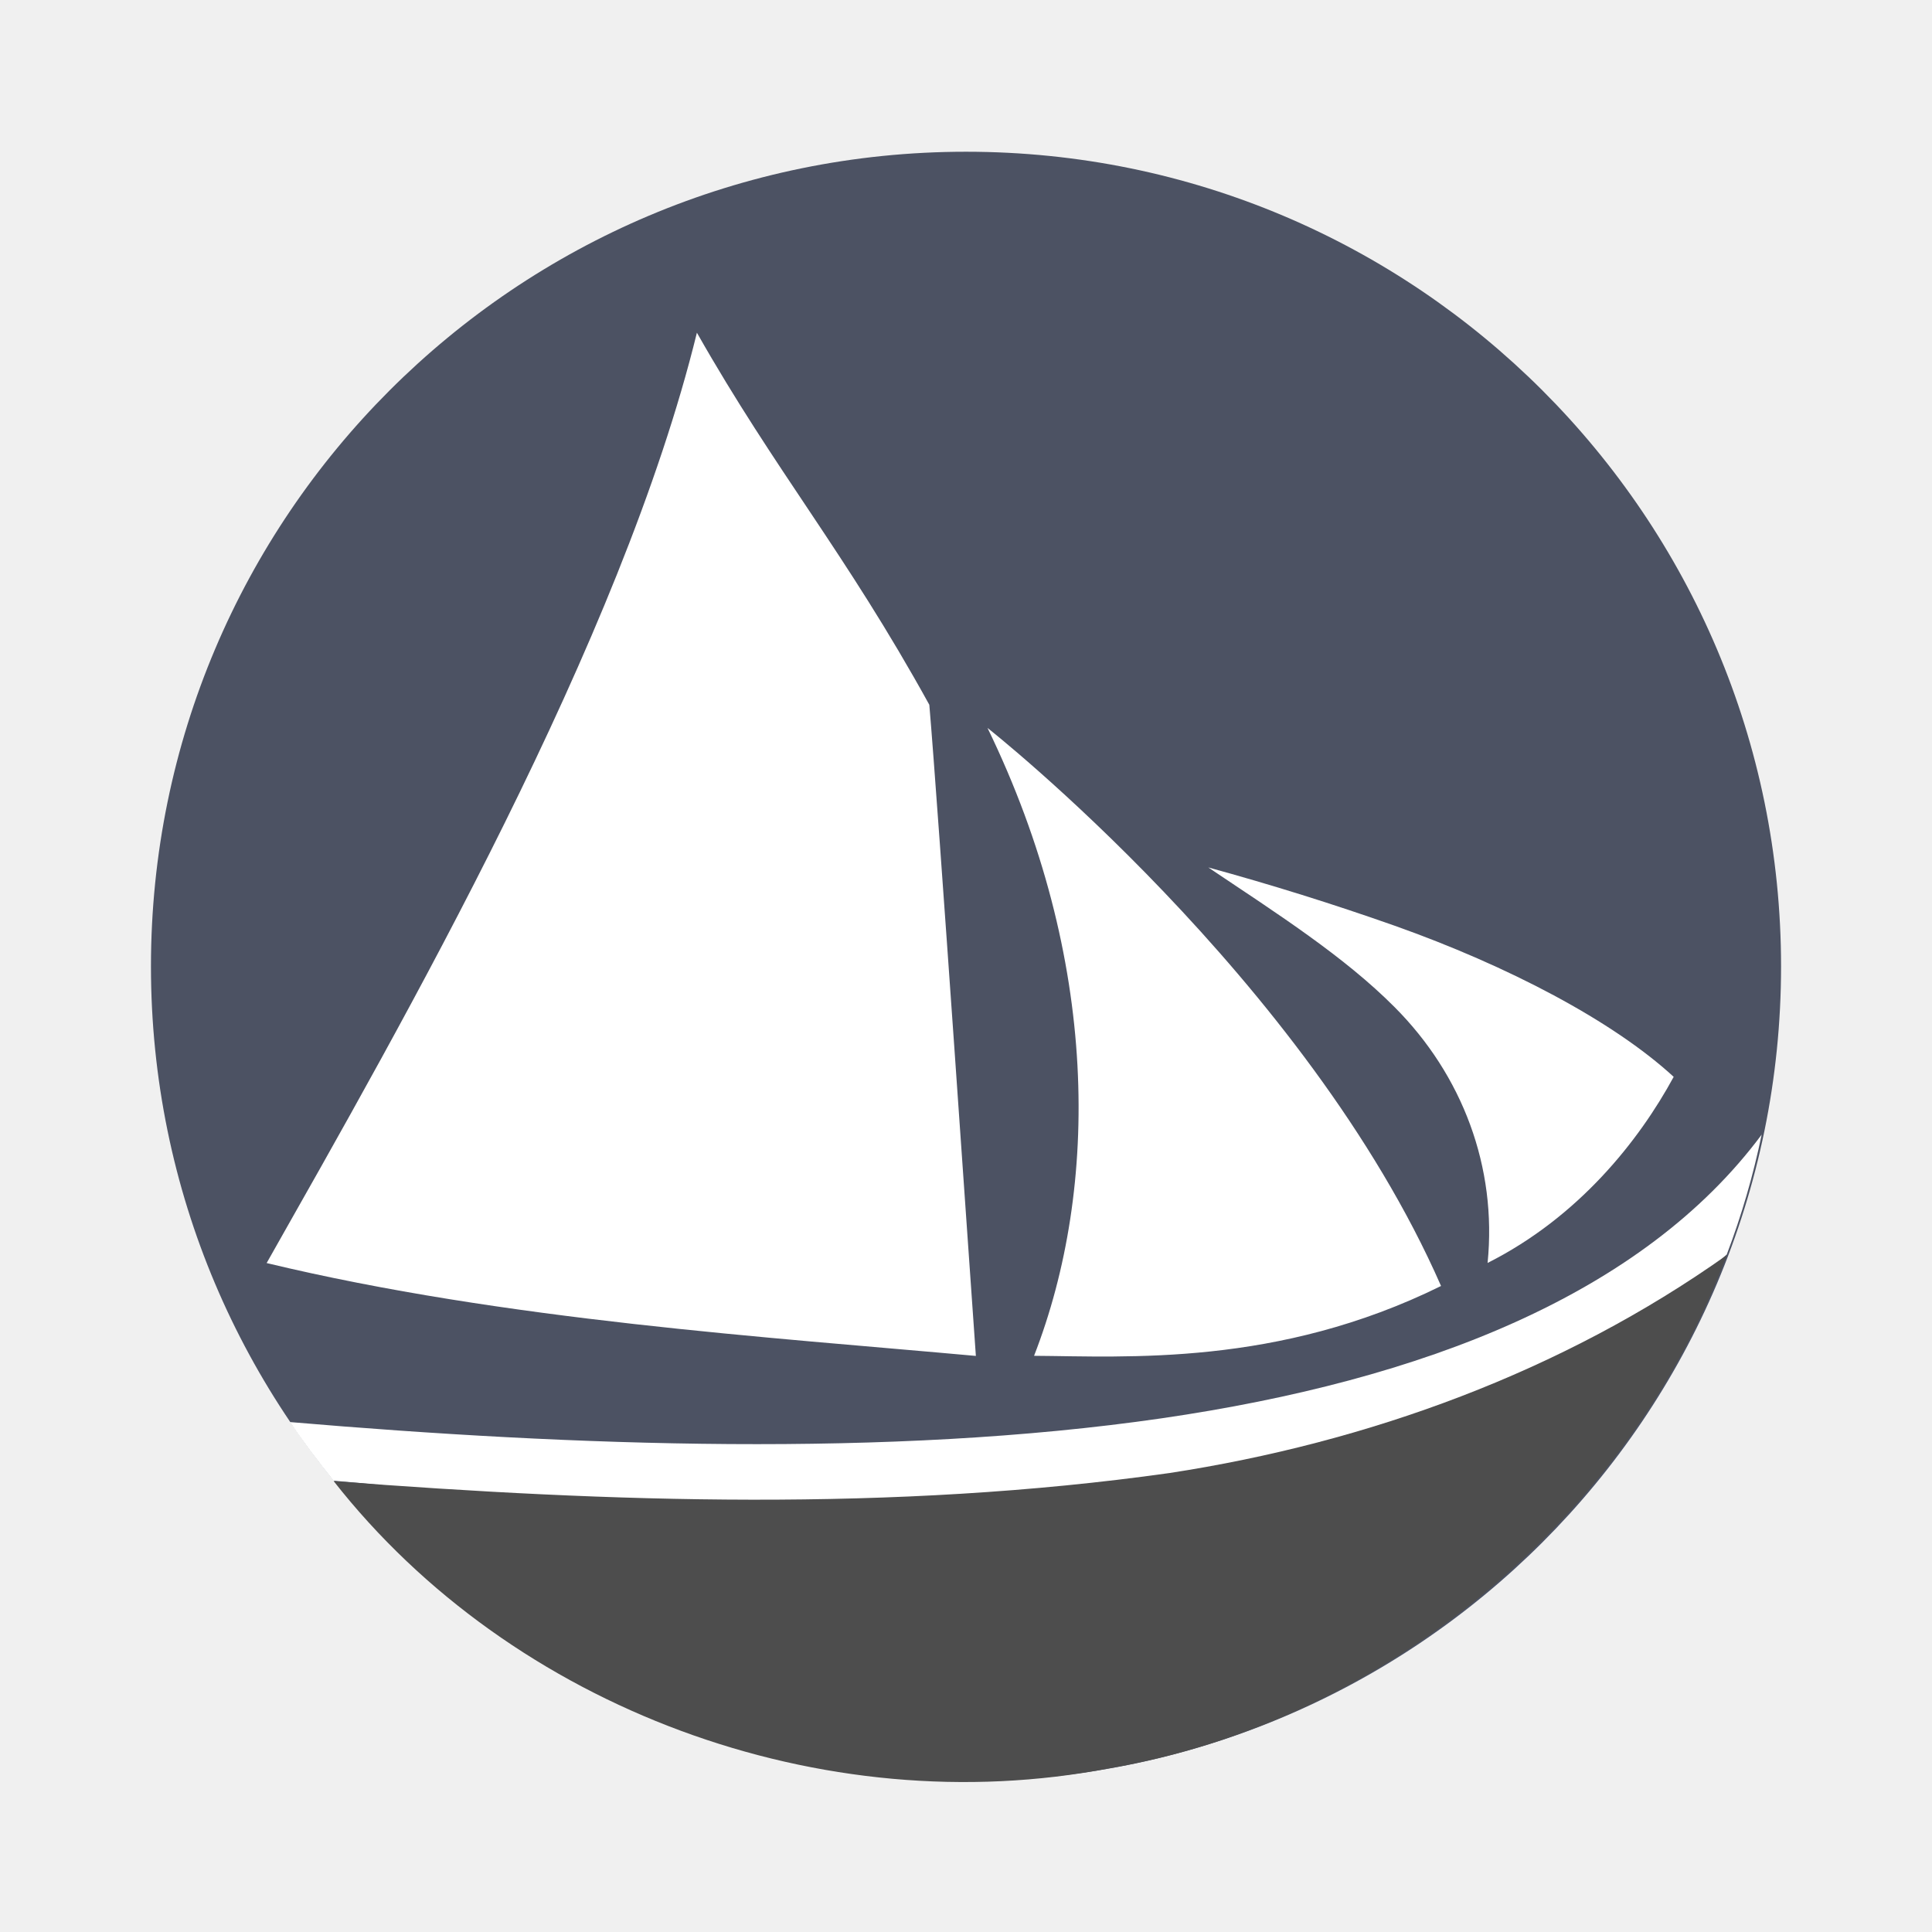
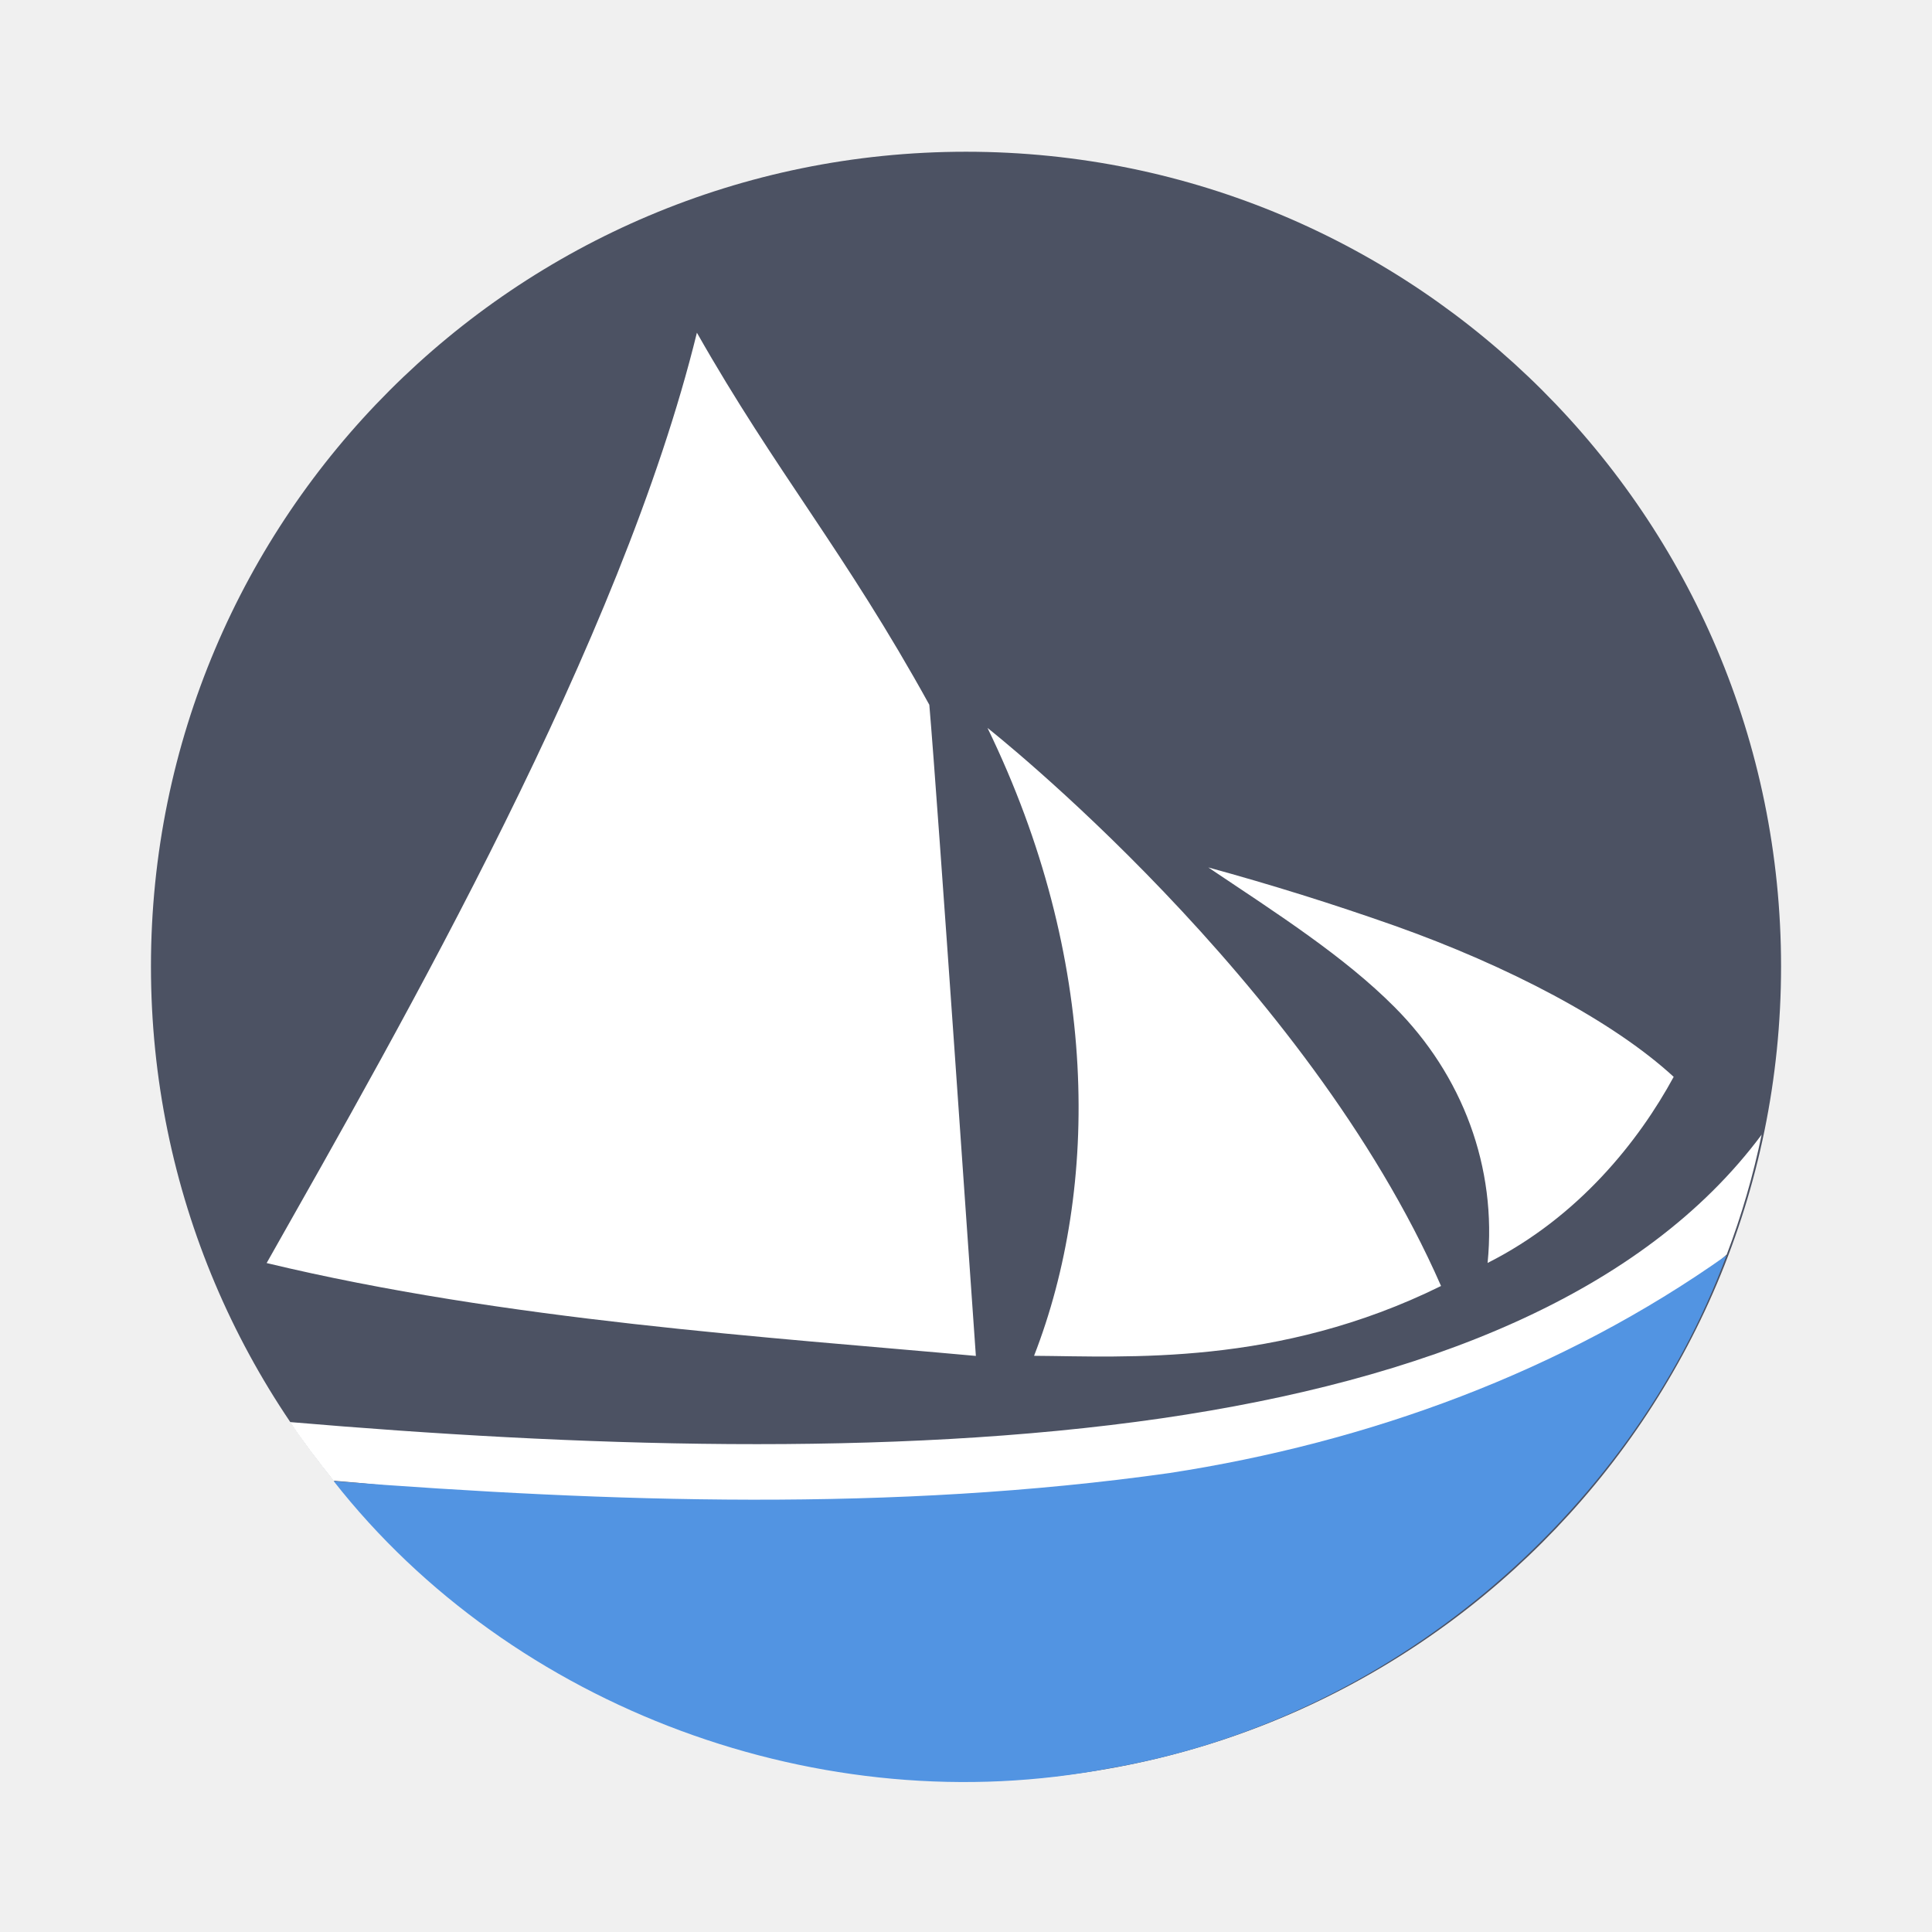
<svg xmlns="http://www.w3.org/2000/svg" width="64" height="64" viewBox="0 0 16.933 16.933">
  <g stroke-width=".881" transform="matrix(1.2272 0 0 1.2266 20.757 -346.41)">
    <circle cx="-10.015" cy="289.32" r="5.821" fill="#4c5263" />
    <path fill="#fff" fill-rule="evenodd" d="M-4.331 290.52c-.85 1.145-2.418 1.757-4.286 2.029-1.95.283-4.21.199-6.226.027.096.144.202.284.311.419 1.942.154 3.964.755 5.854.48 1.577-.23 3.119-1.232 4.096-2.096a5.61 5.61 0 0 0 .25-.86z" color="#000" font-weight="400" overflow="visible" style="isolation:auto;mix-blend-mode:normal;text-decoration-color:#000;text-decoration-line:none;text-decoration-style:solid;text-indent:0;text-transform:none;white-space:normal" />
-     <path fill="#4d4d4d" d="M-8.561 292.94c-1.976.279-3.988.21-5.97.058 1.275 1.627 3.493 2.447 5.54 2.052 1.978-.34 3.71-1.788 4.408-3.666-1.174.833-2.56 1.338-3.978 1.556z" />
+     <path fill="#5294e2" d="M-8.561 292.94c-1.976.279-3.988.21-5.97.058 1.275 1.627 3.493 2.447 5.54 2.052 1.978-.34 3.71-1.788 4.408-3.666-1.174.833-2.56 1.338-3.978 1.556z" />
  </g>
  <path fill="#fff" fill-rule="evenodd" d="M6.108 2.916c-.663 2.705-2.57 6.031-3.771 8.154 2.093.503 4.416.65 6.216.814-.03-.408-.334-4.85-.408-5.707-.74-1.342-1.342-2.036-2.037-3.261zM8.655 6.38c.983 2.023.983 4.025.408 5.503.81.005 2.133.096 3.567-.612-1.179-2.69-3.975-4.891-3.975-4.891zm1.937 1.224c.609.408 1.19.78 1.63 1.222.596.597.9 1.405.816 2.243.798-.402 1.327-1.071 1.631-1.631-.532-.49-1.454-.973-2.447-1.325a23.68 23.68 0 0 0-1.631-.51z" />
</svg>
